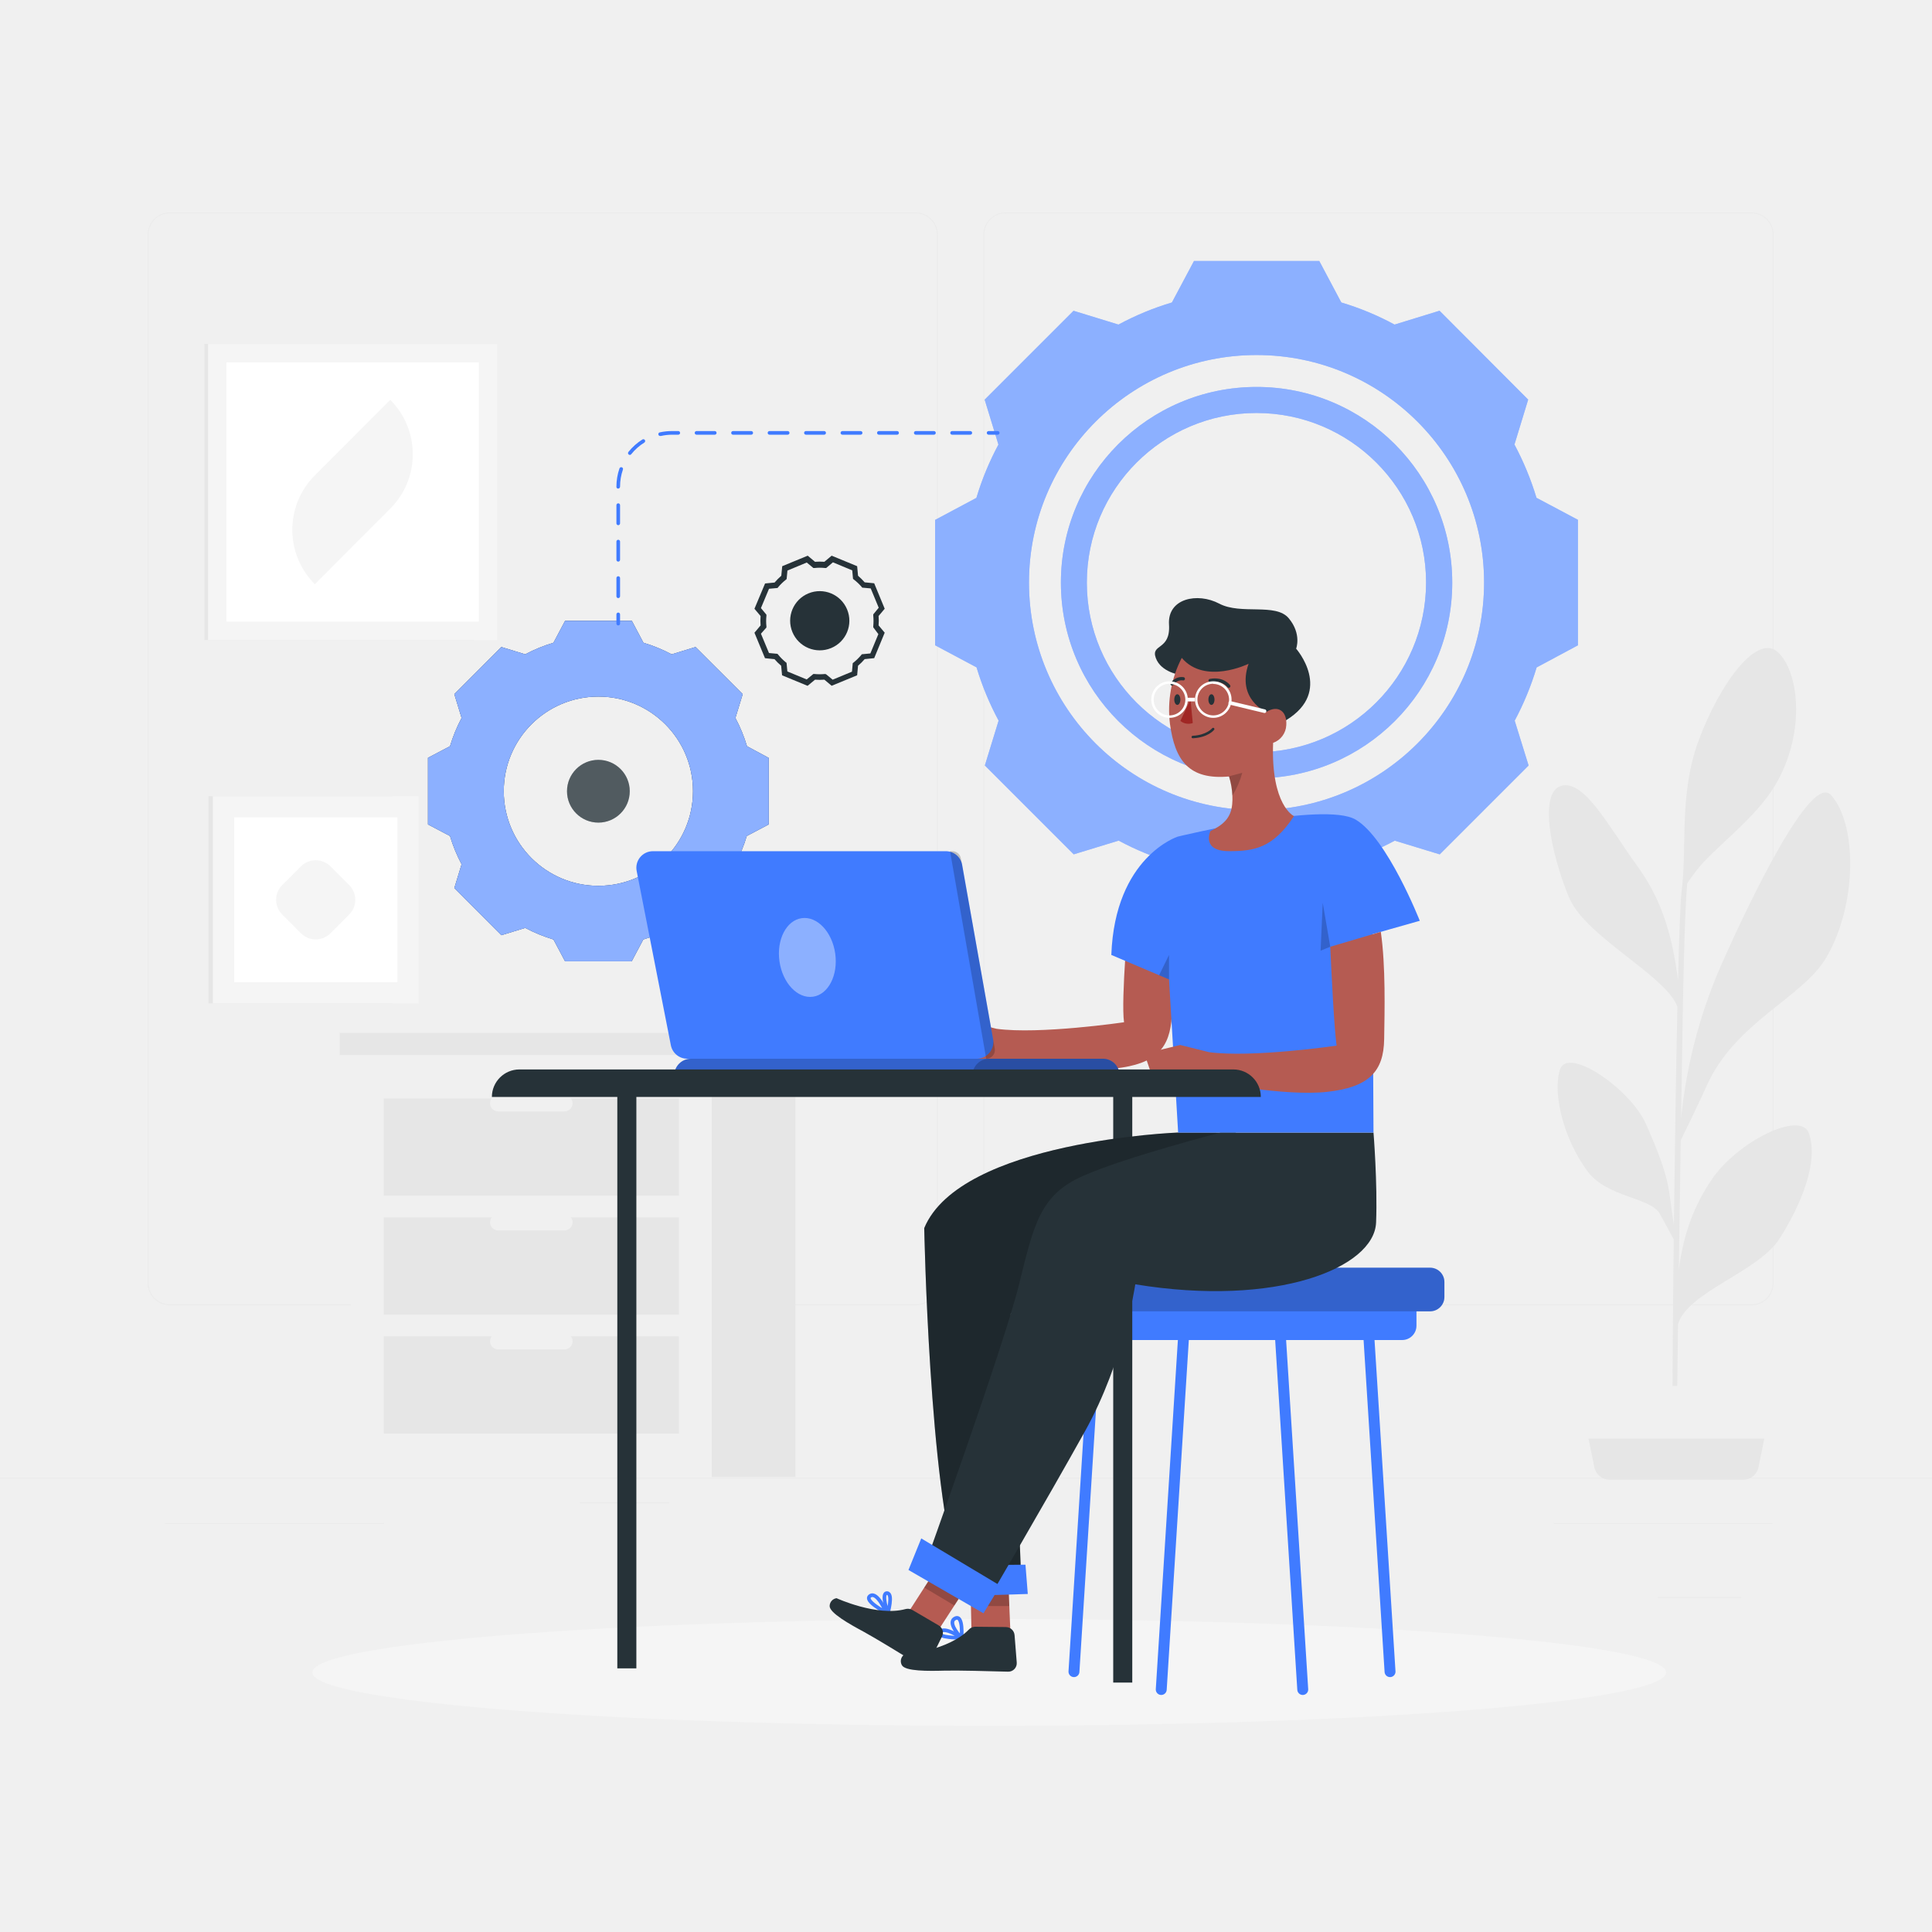
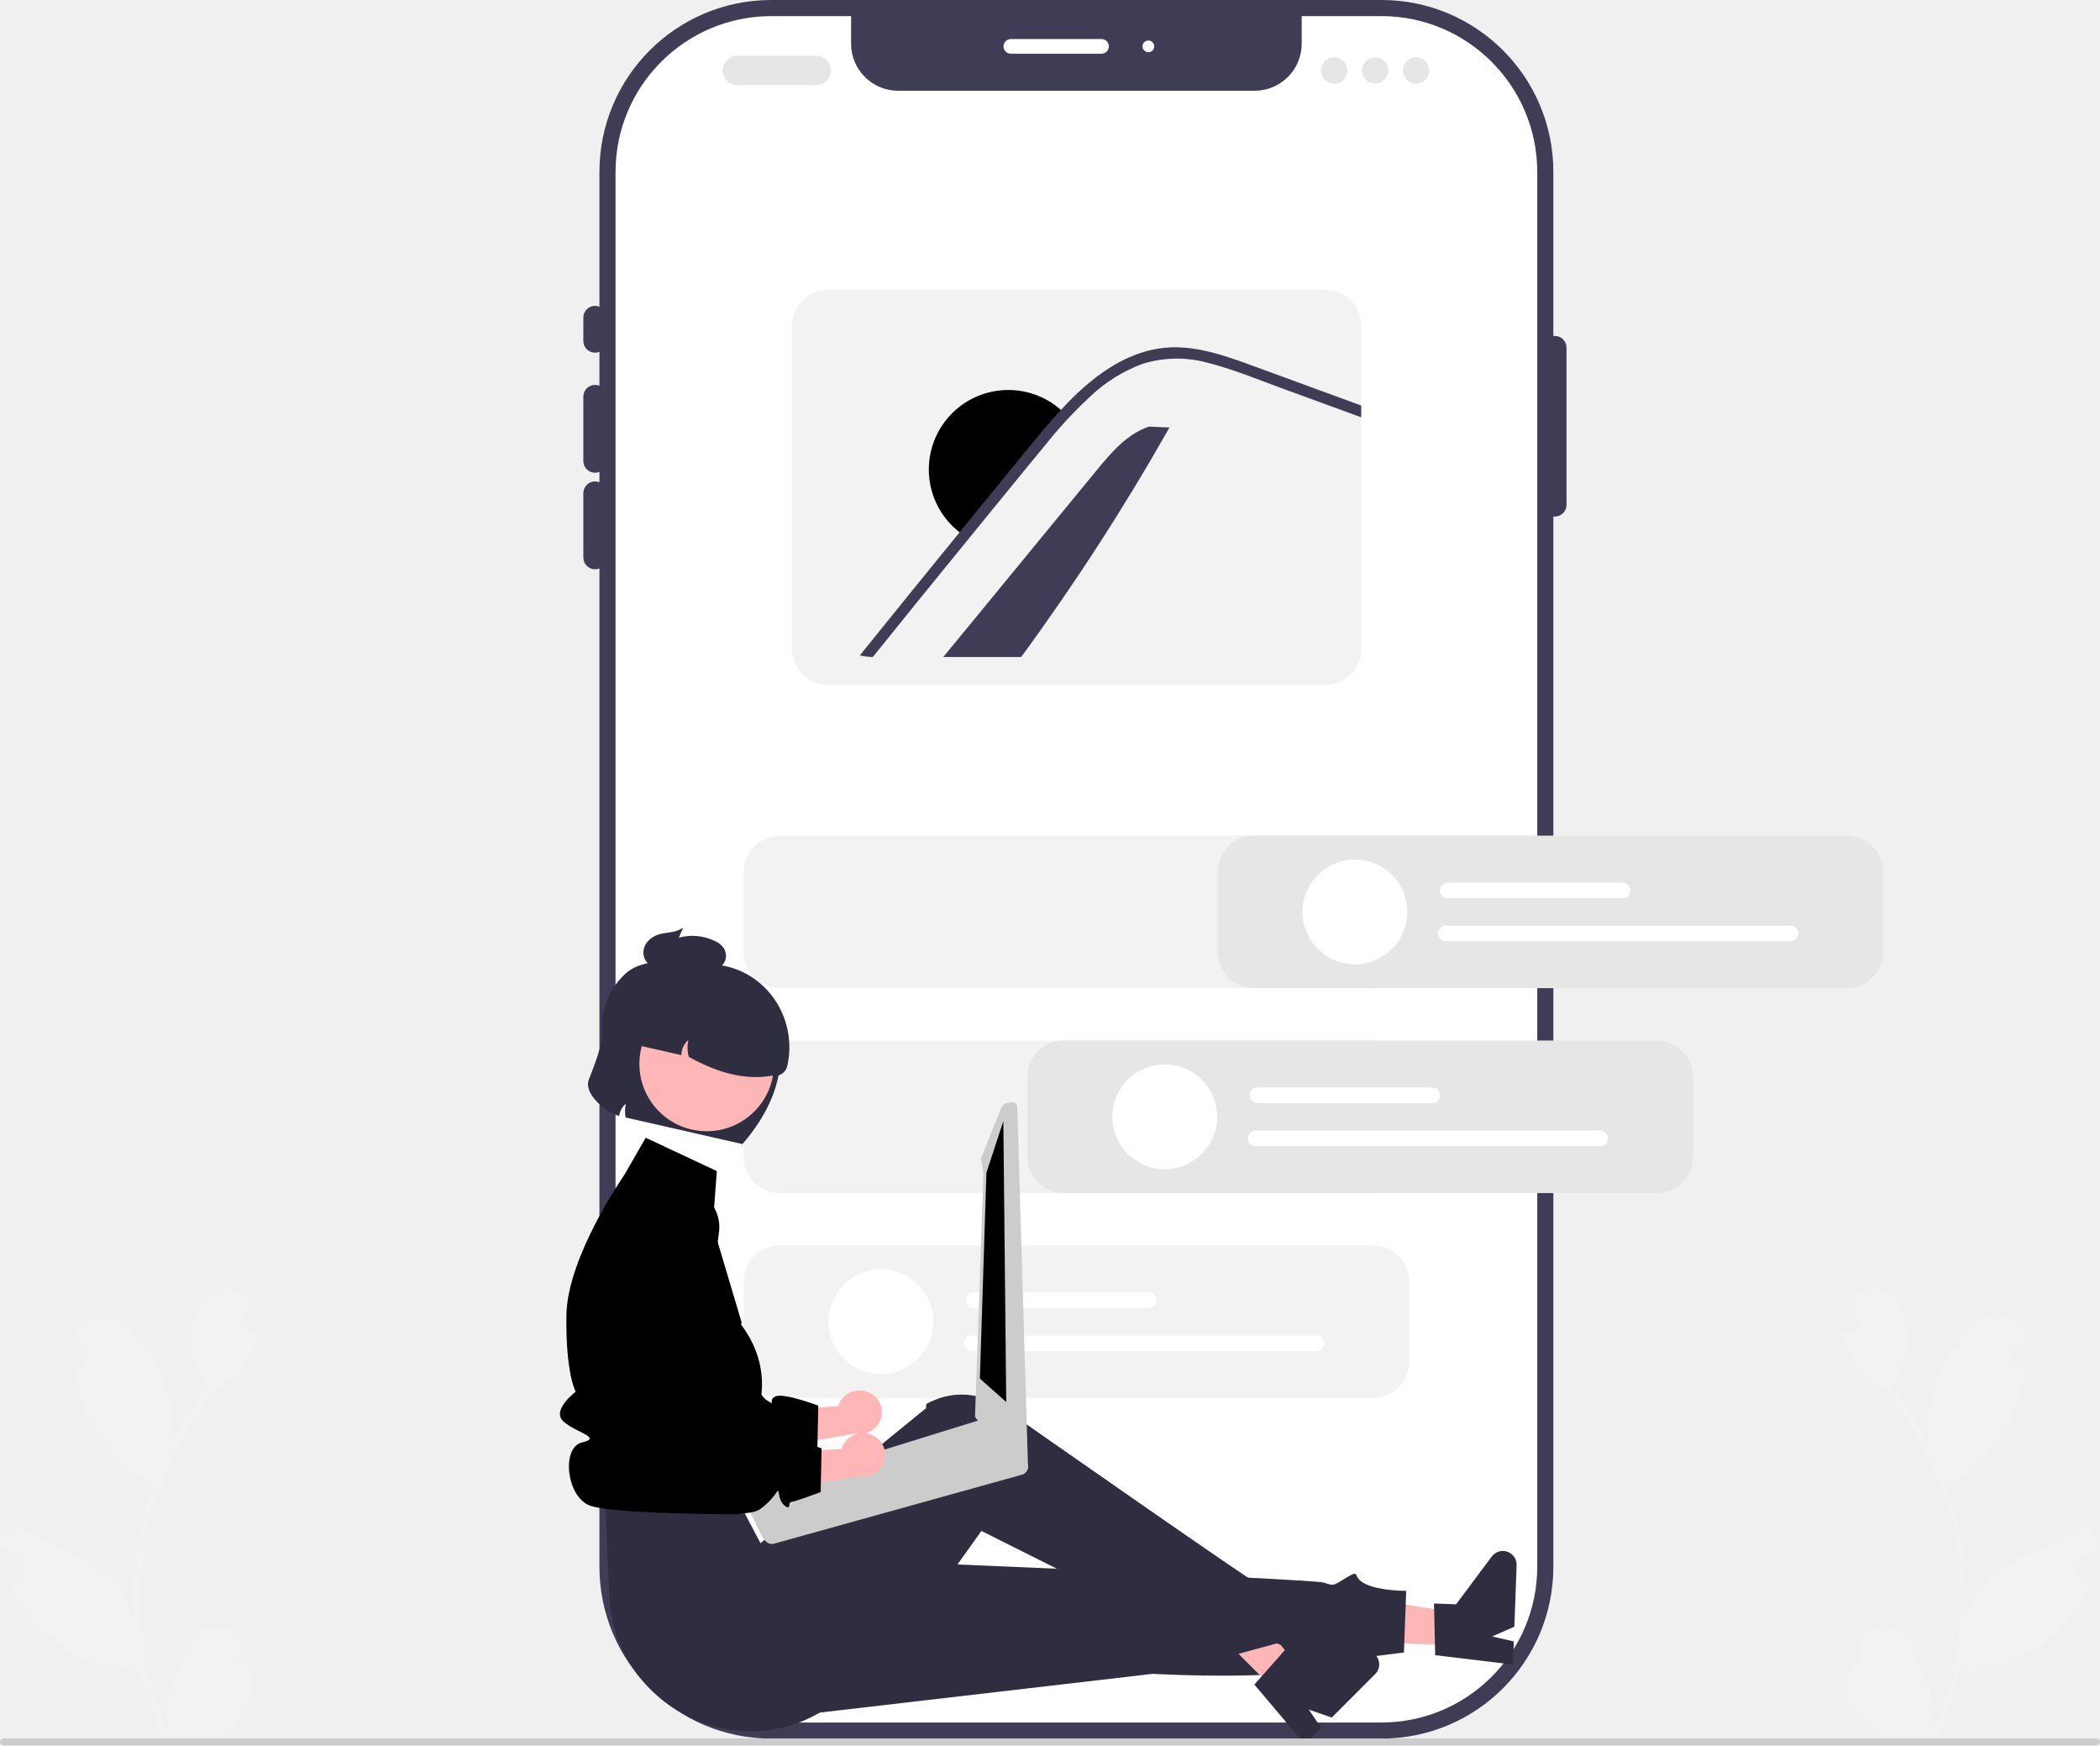
- <svg xmlns="http://www.w3.org/2000/svg" viewBox="0 0 500 500">
-   <g id="freepik--background-complete--inject-31">
-     <g id="freepik--background-complete--inject-1--inject-31">
-       <rect y="382.4" width="500" height="0.25" style="fill:#ebebeb" />
-       <rect x="150.04" y="388.78" width="23.18" height="0.25" style="fill:#ebebeb" />
-       <rect x="402.1" y="394.14" width="56.67" height="0.25" style="fill:#ebebeb" />
-       <rect x="42.72" y="394.14" width="56.67" height="0.25" style="fill:#ebebeb" />
-       <path d="M237,337.8H43.91a5.71,5.71,0,0,1-5.7-5.71V60.66A5.71,5.71,0,0,1,43.91,55H237a5.71,5.71,0,0,1,5.71,5.71h0V332.09A5.71,5.71,0,0,1,237,337.8ZM43.91,55.2a5.46,5.46,0,0,0-5.45,5.46V332.09a5.46,5.46,0,0,0,5.45,5.46H237a5.48,5.48,0,0,0,5.46-5.46V60.66A5.48,5.48,0,0,0,237,55.2Z" style="fill:#ebebeb" />
-       <path d="M453.31,337.8H260.21a5.73,5.73,0,0,1-5.71-5.71V60.66A5.72,5.72,0,0,1,260.21,55h193.1A5.71,5.71,0,0,1,459,60.66V332.09A5.7,5.7,0,0,1,453.31,337.8ZM260.21,55.2a5.48,5.48,0,0,0-5.46,5.46V332.09a5.48,5.48,0,0,0,5.46,5.46h193.1a5.48,5.48,0,0,0,5.46-5.46V60.66a5.48,5.48,0,0,0-5.46-5.46Z" style="fill:#ebebeb" />
-       <rect x="429.04" y="413.31" width="21.6" height="0.25" style="fill:#ebebeb" />
-       <path d="M468.14,293.29c-2.09-6-18.58,2.16-25.23,12.09-4.45,6.61-7.17,13.68-8.43,23.16.15-10.84.32-22.45.49-33.42,1.35-2.73,4.43-9.05,6.66-14,7.4-16.68,25-22.88,31.08-33.42,8-13.8,7.92-34.49,1.14-41.95C468,199.22,448.43,243.1,446.23,248a130.72,130.72,0,0,0-11.17,41.5c.15-10.31.31-19.77.44-27.11.41-23.81.93-31.47,1.16-33.82.82-1.16,1.78-2.5,2.33-3.22,4.72-6.08,15.2-13.32,20.44-22.16,7.65-12.91,6.41-28.36,1.05-34.07-5.61-6-15.53,8.2-20.79,22.28s-3,27.57-4.49,39.27c-.31,2.33-.63,11-.93,23.1-1.6-13-4.78-21.72-10.67-29.84-7.26-10-13.52-22.15-19.49-20.58s-2.76,17.67,2,29c4.21,10.06,25,20.09,28,28.18-.35,16.38-.68,37.17-.91,56.47-1.63-10-.51-10.84-7.22-26.1-4-9.09-20.34-20.3-22.28-14.05s1,18,7.18,26.33c5,6.67,16,6.66,18.59,10.8.59,1,2.56,4.64,3.69,6.79-.27,23.59-.39,44.42-.25,51.53l1.07.07c-.05-1.83.08-13.84.29-29.73,2.68-8.44,20.75-13.38,26.33-22.17C466.45,311.22,470.64,300.49,468.14,293.29Z" style="fill:#e6e6e6" />
-       <path d="M451.15,382.94H416.49a4,4,0,0,1-3.87-3.19l-2.47-12.14h47.4l-2.46,12.14A4,4,0,0,1,451.15,382.94Z" style="fill:#e6e6e6" />
-       <path d="M458.51,372.31H409.13a2.32,2.32,0,0,1-2.32-2.06l-1-9a2.33,2.33,0,0,1,2-2.57h51.68a2.32,2.32,0,0,1,2.34,2.31,2.44,2.44,0,0,1,0,.27l-1,9A2.3,2.3,0,0,1,458.51,372.31Z" style="fill:#f0f0f0" />
-       <rect x="52.91" y="89.01" width="69.8" height="76.64" style="fill:#e6e6e6" />
-       <rect x="53.84" y="89.01" width="74.84" height="76.64" style="fill:#f5f5f5" />
-       <rect x="58.61" y="93.78" width="65.3" height="67.09" style="fill:#fff" />
-       <path d="M81.48,151.19h0a19.92,19.92,0,0,1,0-28.16h0L101,103.47h0a19.92,19.92,0,0,1,0,28.16Z" style="fill:#f5f5f5" />
-       <rect x="53.94" y="206.06" width="47.51" height="53.62" style="fill:#e6e6e6" />
-       <rect x="55.1" y="206.06" width="53.22" height="53.62" style="fill:#f5f5f5" />
-       <rect x="60.6" y="211.55" width="42.24" height="42.65" style="fill:#fff" />
-       <rect x="72.88" y="224.05" width="17.65" height="17.65" rx="5.4" transform="translate(-140.74 125.98) rotate(-45)" style="fill:#f5f5f5" />
-     </g>
-     <rect x="184.21" y="273.04" width="21.65" height="109.21" style="fill:#e6e6e6" />
-     <rect x="90.8" y="273.05" width="93.41" height="109.21" style="fill:#f0f0f0" />
-     <rect x="99.31" y="315.06" width="76.39" height="25.17" style="fill:#e6e6e6" />
-     <rect x="99.31" y="345.85" width="76.39" height="25.17" style="fill:#e6e6e6" />
-     <path d="M128.92,318.44h17.16a2.13,2.13,0,0,0,2.11-2.11h0a2.12,2.12,0,0,0-2.11-2.11H128.92a2.11,2.11,0,0,0-2.1,2.11h0A2.11,2.11,0,0,0,128.92,318.44Z" style="fill:#f0f0f0" />
-     <rect x="99.31" y="284.28" width="76.39" height="25.17" style="fill:#e6e6e6" />
-     <path d="M128.92,287.65h17.16a2.12,2.12,0,0,0,2.11-2.11h0a2.13,2.13,0,0,0-2.11-2.11H128.92a2.11,2.11,0,0,0-2.1,2.11h0A2.11,2.11,0,0,0,128.92,287.65Z" style="fill:#f0f0f0" />
-     <path d="M128.92,349.23h17.16a2.12,2.12,0,0,0,2.11-2.12h0a2.11,2.11,0,0,0-2.11-2.1H128.92a2.1,2.1,0,0,0-2.1,2.1h0A2.11,2.11,0,0,0,128.92,349.23Z" style="fill:#f0f0f0" />
-     <rect x="87.91" y="267.3" width="96.3" height="5.74" style="fill:#e6e6e6" />
-     <rect x="184.21" y="267.31" width="24.67" height="5.74" style="fill:#e0e0e0" />
-   </g>
-   <g id="freepik--Shadow--inject-31">
-     <ellipse cx="256" cy="432.82" rx="175.17" ry="13.82" style="fill:#f5f5f5" />
-   </g>
-   <g id="freepik--Mechanisms--inject-31">
-     <path d="M397.64,128.83a75.74,75.74,0,0,0-5.7-13.79h0l3.55-11.62-22.94-23L360.91,84h0a72.18,72.18,0,0,0-13.78-5.72h0l-5.7-10.73H309l-5.71,10.73A72.83,72.83,0,0,0,289.46,84h0l-11.63-3.57-23,23,3.56,11.63h0a73.79,73.79,0,0,0-5.7,13.79L242,134.56V167l10.73,5.71h0a73.07,73.07,0,0,0,5.71,13.78h0l-3.56,11.61,23,23,11.63-3.55a73.08,73.08,0,0,0,13.79,5.69L309,234h32.48l5.7-10.73h0a73.73,73.73,0,0,0,13.78-5.71l11.64,3.55,23-23L392,186.51h0a74.87,74.87,0,0,0,5.68-13.78h0L408.37,167V134.53Zm-72.46,80.83a58.89,58.89,0,1,1,58.9-58.89,58.9,58.9,0,0,1-58.9,58.89Z" style="fill:#407BFF" />
-     <path d="M325.18,100.14a50.64,50.64,0,1,0,50.66,50.64A50.64,50.64,0,0,0,325.18,100.14Zm0,94.54a43.9,43.9,0,1,1,43.89-43.91h0A44,44,0,0,1,325.18,194.68Z" style="fill:#407BFF" />
-     <path d="M397.64,128.83a75.74,75.74,0,0,0-5.7-13.79h0l3.55-11.62-22.94-23L360.91,84h0a72.18,72.18,0,0,0-13.78-5.72h0l-5.7-10.73H309l-5.71,10.73A72.83,72.83,0,0,0,289.46,84h0l-11.63-3.57-23,23,3.56,11.63h0a73.79,73.79,0,0,0-5.7,13.79L242,134.56V167l10.73,5.71h0a73.07,73.07,0,0,0,5.71,13.78h0l-3.56,11.61,23,23,11.63-3.55a73.08,73.08,0,0,0,13.79,5.69L309,234h32.48l5.7-10.73h0a73.73,73.73,0,0,0,13.78-5.71l11.64,3.55,23-23L392,186.51h0a74.87,74.87,0,0,0,5.68-13.78h0L408.37,167V134.53Zm-72.46,80.83a58.89,58.89,0,1,1,58.9-58.89,58.9,58.9,0,0,1-58.9,58.89Z" style="fill:#fff;opacity:0.4" />
-     <path d="M325.18,100.14a50.64,50.64,0,1,0,50.66,50.64A50.64,50.64,0,0,0,325.18,100.14Zm0,94.54a43.9,43.9,0,1,1,43.89-43.91h0A44,44,0,0,1,325.18,194.68Z" style="fill:#fff;opacity:0.4" />
-     <path d="M193.32,193.12a39.58,39.58,0,0,0-3-7.31l1.89-6.17L180,167.45l-6.17,1.89a39.54,39.54,0,0,0-7.31-3l-3-5.66H146.24l-3,5.66a39.54,39.54,0,0,0-7.31,3l-6.17-1.89-12.18,12.19,1.88,6.17a40.2,40.2,0,0,0-3,7.31l-5.7,3v17.24l5.7,3a39.5,39.5,0,0,0,3,7.31l-1.88,6.17,12.18,12.19,6.17-1.89a40.24,40.24,0,0,0,7.31,3l3,5.65h17.24l3-5.65a40.24,40.24,0,0,0,7.31-3l6.17,1.89,12.19-12.19-1.89-6.17a39.58,39.58,0,0,0,3-7.31l5.69-3V196.15Zm-38.46,36.13a24.49,24.49,0,1,1,24.49-24.49,24.5,24.5,0,0,1-24.49,24.49Z" style="fill:#263238" />
-     <path d="M193.32,193.12a39.58,39.58,0,0,0-3-7.31l1.89-6.17L180,167.45l-6.17,1.89a39.54,39.54,0,0,0-7.31-3l-3-5.66H146.24l-3,5.66a39.54,39.54,0,0,0-7.31,3l-6.17-1.89-12.18,12.19,1.88,6.17a40.2,40.2,0,0,0-3,7.31l-5.7,3v17.24l5.7,3a39.5,39.5,0,0,0,3,7.31l-1.88,6.17,12.18,12.19,6.17-1.89a40.24,40.24,0,0,0,7.31,3l3,5.65h17.24l3-5.65a40.24,40.24,0,0,0,7.31-3l6.17,1.89,12.19-12.19-1.89-6.17a39.58,39.58,0,0,0,3-7.31l5.69-3V196.15Zm-38.46,36.13a24.49,24.49,0,1,1,24.49-24.49,24.5,24.5,0,0,1-24.49,24.49Z" style="fill:#407BFF" />
-     <path d="M154.86,196.65a8.12,8.12,0,1,0,8.12,8.12h0A8.12,8.12,0,0,0,154.86,196.65Z" style="fill:#263238" />
-     <path d="M193.32,193.12a39.58,39.58,0,0,0-3-7.31l1.89-6.17L180,167.45l-6.17,1.89a39.54,39.54,0,0,0-7.31-3l-3-5.66H146.24l-3,5.66a39.54,39.54,0,0,0-7.31,3l-6.17-1.89-12.18,12.19,1.88,6.17a40.2,40.2,0,0,0-3,7.31l-5.7,3v17.24l5.7,3a39.5,39.5,0,0,0,3,7.31l-1.88,6.17,12.18,12.19,6.17-1.89a40.24,40.24,0,0,0,7.31,3l3,5.65h17.24l3-5.65a40.24,40.24,0,0,0,7.31-3l6.17,1.89,12.19-12.19-1.89-6.17a39.58,39.58,0,0,0,3-7.31l5.69-3V196.15Zm-38.46,36.13a24.49,24.49,0,1,1,24.49-24.49,24.5,24.5,0,0,1-24.49,24.49Z" style="fill:#fff;opacity:0.4" />
-     <path d="M154.86,196.65a8.12,8.12,0,1,0,8.12,8.12h0A8.12,8.12,0,0,0,154.86,196.65Z" style="fill:#fff;opacity:0.2" />
-     <path d="M209,177.49l-6.6-2.72-.24-2.48a15.34,15.34,0,0,1-1.72-1.7l-2.46-.25-2.73-6.59,1.59-1.89a14.09,14.09,0,0,1,0-2.43l-1.59-1.88L198,151l2.46-.24A16.34,16.34,0,0,1,202.2,149l.24-2.47,6.6-2.72,1.88,1.58a16.42,16.42,0,0,1,2.43,0l1.88-1.58,6.6,2.72.23,2.47a17.35,17.35,0,0,1,1.72,1.71l2.46.24,2.72,6.59-1.58,1.88a14.09,14.09,0,0,1,0,2.43l1.58,1.89-2.72,6.59-2.46.25a15.43,15.43,0,0,1-1.72,1.71l-.23,2.47-6.6,2.72-1.88-1.58a16.29,16.29,0,0,1-2.42,0Zm4.78-3,1.71,1.41,5-2.07.2-2.21.24-.18a14.37,14.37,0,0,0,1.93-1.89l.18-.23,2.21-.21,2.07-5L226,162.35v-.29a13.84,13.84,0,0,0,0-2.73V159l1.41-1.72-2.07-5-2.2-.2-.19-.24A13.72,13.72,0,0,0,221,150l-.24-.19-.2-2.2-5-2.08L213.82,147h-.29a12.46,12.46,0,0,0-2.73,0h-.3l-1.71-1.42-5,2.08-.21,2.2-.22.19a13.27,13.27,0,0,0-1.94,1.88l-.19.24-2.21.2-2.09,5,1.42,1.71v.29a12.46,12.46,0,0,0,0,2.73v.3L196.93,164l2.08,5,2.2.21.19.22a13.11,13.11,0,0,0,1.93,1.94l.23.18.21,2.22,5,2.07,1.72-1.41h.29a13.84,13.84,0,0,0,2.73,0Z" style="fill:#263238" />
-     <path d="M215.09,167.72a7.66,7.66,0,1,1,4.14-10h0a7.65,7.65,0,0,1-4.13,10Z" style="fill:#263238" />
-     <path d="M160,161.86a.47.47,0,0,1-.47-.47V159a.47.47,0,0,1,.94,0v2.35A.47.47,0,0,1,160,161.86Z" style="fill:#407BFF" />
-     <path d="M160,154.79a.47.47,0,0,1-.47-.47V149.6a.47.47,0,0,1,.94,0v4.72A.47.47,0,0,1,160,154.79Zm0-9.44a.47.47,0,0,1-.47-.47v-4.72a.47.47,0,0,1,.94,0v4.72A.47.47,0,0,1,160,145.35Zm0-9.43a.48.48,0,0,1-.47-.48v-4.71a.47.47,0,1,1,.94,0v4.71A.48.48,0,0,1,160,135.92Zm0-9.47a.44.44,0,0,1-.47-.44v-.07a14.48,14.48,0,0,1,.79-4.72.48.48,0,0,1,.6-.29.46.46,0,0,1,.29.6,13.43,13.43,0,0,0-.74,4.41A.51.51,0,0,1,160,126.45Zm3-8.72a.45.45,0,0,1-.29-.1.47.47,0,0,1-.08-.66,14.48,14.48,0,0,1,3.62-3.23.47.47,0,0,1,.5.8,13.33,13.33,0,0,0-3.38,3A.5.5,0,0,1,163.08,117.73Zm7.85-4.9a.47.47,0,0,1-.1-.93,14.2,14.2,0,0,1,3.12-.34h1.67a.47.47,0,1,1,0,.94H174a13.61,13.61,0,0,0-2.92.32Zm80.19-.33H246.4a.47.47,0,0,1,0-.94h4.72a.47.47,0,1,1,0,.94Zm-9.44,0H237a.47.47,0,1,1,0-.94h4.71a.47.47,0,1,1,0,.94Zm-9.43,0h-4.72a.47.47,0,0,1,0-.94h4.72a.47.47,0,1,1,0,.94Zm-9.44,0h-4.72a.47.47,0,0,1,0-.94h4.72a.47.47,0,1,1,0,.94Zm-9.44,0h-4.72a.47.47,0,0,1,0-.94h4.72a.47.47,0,1,1,0,.94Zm-9.44,0h-4.71a.47.47,0,1,1,0-.94h4.71a.47.47,0,1,1,0,.94Zm-9.43,0h-4.72a.47.47,0,0,1,0-.94h4.72a.47.47,0,1,1,0,.94Zm-9.44,0h-4.72a.47.47,0,0,1,0-.94h4.72a.47.47,0,1,1,0,.94Z" style="fill:#407BFF" />
-     <path d="M258.21,112.5h-2.36a.47.47,0,0,1,0-.94h2.36a.47.47,0,1,1,0,.94Z" style="fill:#407BFF" />
-   </g>
-   <g id="freepik--Character--inject-31">
-     <rect x="159.75" y="277.69" width="4.93" height="154.07" transform="translate(324.44 709.46) rotate(180)" style="fill:#263238" />
-     <path d="M285.17,335.52h81.42a0,0,0,0,1,0,0v11.29a0,0,0,0,1,0,0H285.17a3.71,3.71,0,0,1-3.71-3.71v-3.87A3.71,3.71,0,0,1,285.17,335.52Z" transform="translate(648.04 682.32) rotate(180)" style="fill:#407BFF" />
-     <line x1="359.74" y1="432.62" x2="353.84" y2="339.37" style="fill:none;stroke:#407BFF;stroke-linecap:round;stroke-linejoin:round;stroke-width:2.826px" />
-     <line x1="337.15" y1="437.24" x2="331.25" y2="343.99" style="fill:none;stroke:#407BFF;stroke-linecap:round;stroke-linejoin:round;stroke-width:2.826px" />
-     <line x1="277.94" y1="432.62" x2="283.84" y2="339.37" style="fill:none;stroke:#407BFF;stroke-linecap:round;stroke-linejoin:round;stroke-width:2.826px" />
-     <line x1="300.53" y1="437.24" x2="306.43" y2="343.99" style="fill:none;stroke:#407BFF;stroke-linecap:round;stroke-linejoin:round;stroke-width:2.826px" />
-     <path d="M292.39,328.08h81.42a0,0,0,0,1,0,0v11.29a0,0,0,0,1,0,0H292.39a3.71,3.71,0,0,1-3.71-3.71v-3.87A3.71,3.71,0,0,1,292.39,328.08Z" transform="translate(662.49 667.45) rotate(180)" style="fill:#407BFF" />
-     <path d="M292.39,328.08h81.42a0,0,0,0,1,0,0v11.29a0,0,0,0,1,0,0H292.39a3.71,3.71,0,0,1-3.71-3.71v-3.87A3.71,3.71,0,0,1,292.39,328.08Z" transform="translate(662.49 667.45) rotate(180)" style="opacity:0.2" />
-     <rect x="288.1" y="281.37" width="4.93" height="154.07" transform="translate(581.13 716.82) rotate(180)" style="fill:#263238" />
-     <path d="M304.9,293.1s-56.35,2.12-65.71,24.74c0,0,1.3,67.37,8.84,89.48l16.13-1.83L261.58,340l58.29-46.88Z" style="fill:#263238" />
-     <path d="M304.9,293.1s-56.35,2.12-65.71,24.74c0,0,1.3,67.37,8.84,89.48l16.13-1.83L261.58,340l58.29-46.88Z" style="opacity:0.2" />
-     <polygon points="261.49 422.35 251.42 422.35 251.28 415.64 251.18 410.38 261.02 410.98 261.21 415.64 261.49 422.35" style="fill:#b55b52" />
-     <polygon points="261.21 415.64 251.28 415.64 251.18 410.38 261.02 410.98 261.21 415.64" style="opacity:0.2" />
-     <polygon points="265.99 412.52 244.43 413.17 240.5 405.17 265.39 404.94 265.99 412.52" style="fill:#407BFF" />
-     <path d="M248.84,423.87s.52-5.91-1.54-5.09S247.54,422.62,248.84,423.87Z" style="fill:none;stroke:#407BFF;stroke-miterlimit:10;stroke-width:0.942px" />
-     <path d="M248.84,423.87s-4.43-3.1-5.56-1.52S248.84,423.87,248.84,423.87Z" style="fill:none;stroke:#407BFF;stroke-miterlimit:10;stroke-width:0.942px" />
-     <path d="M252.35,421l8,.08a2.28,2.28,0,0,1,2.22,2.1l.56,7.07a2.19,2.19,0,0,1-2.23,2.38c-4.33-.13-13.24-.36-16.4-.27-4.23.12-10.24.19-11.1-1.42a2.09,2.09,0,0,1,.51-2.66s11.53-1.07,16.83-6.55A2.27,2.27,0,0,1,252.35,421Z" style="fill:#263238" />
-     <path d="M355.46,293.1s1.07,13.13.67,23.28c-.46,11.7-25.65,22-62.32,16,0,0-2.86,19.77-13,38s-26,45.26-26,45.26l-15.6-10.15s20.54-57,24.45-72.82,5.46-23.41,16.64-28.35,35.63-11.22,35.63-11.22Z" style="fill:#263238" />
-     <polygon points="248.84 412.66 246.99 415.5 242.92 421.77 235.11 417.22 239.2 410.86 240.79 408.4 248.84 412.66" style="fill:#b55b52" />
-     <polygon points="248.84 412.66 246.99 415.5 239.2 410.86 240.79 408.4 248.84 412.66" style="opacity:0.2" />
-     <polygon points="258.87 410.38 238.42 398.14 235.11 406.31 254.52 417.52 258.87 410.38" style="fill:#407BFF" />
-     <path d="M229.76,417.52s1.49-5.12-.18-5.22S229.76,417.52,229.76,417.52Z" style="fill:none;stroke:#407BFF;stroke-miterlimit:10;stroke-width:0.942px" />
-     <path d="M229.37,417.33s-2.31-5.56-4.17-4.32S229.37,417.33,229.37,417.33Z" style="fill:none;stroke:#407BFF;stroke-miterlimit:10;stroke-width:0.942px" />
-     <path d="M236.12,416.66l6.82,4a2.19,2.19,0,0,1,.85,2.87l-3.09,6.27a2.21,2.21,0,0,1-3.13.9c-3.67-2.26-11.24-6.89-14-8.38-3.72-2-8.93-4.92-8.86-6.71a2.08,2.08,0,0,1,1.79-2s10.48,4.82,17.83,2.82A2.33,2.33,0,0,1,236.12,416.66Z" style="fill:#263238" />
-     <path d="M292.16,235.72s-2.1,22.94-1.26,28.84c0,0-21.92,3.21-33,1.69l-7.42-1.86-9.28,2.27,2.53,7.35h7.42s5.4,1.52,7.76,0c0,0,18.55,3.71,29.51,2.53s14.36-5.35,14.85-13.66c.46-8,5.73-25.82,1.52-29.87Z" style="fill:#b55b52" />
-     <path d="M367.44,238.3s-8.41-21.36-16.59-26.18-46.06,4.4-46.06,4.4-16.25,5.23-17.18,30.62l14.93,6.33,2.36,39.63h50.56l-.27-51.33Z" style="fill:#407BFF" />
-     <path d="M305.48,174.66s-5-.63-6.36-4.38,3.86-1.86,3.42-8.64,7.35-8.4,13-5.42,14.62-.27,18,3.8,1.9,7.86,1.9,7.86,9.72,11-2.6,18.51S305.48,174.66,305.48,174.66Z" style="fill:#263238" />
-     <path d="M334.88,211.21c-5.4,8.23-10.26,9.08-16.77,9.07-7.31,0-4.86-5.19-4.86-5.19,3.06-1.53,5.29-3.17,5.64-6.94a14.88,14.88,0,0,0,.05-2.2,19.54,19.54,0,0,0-.87-5c-10.35.94-14-4.11-15.29-13.64a29.33,29.33,0,0,1,3.06-17.05c6,7.06,17.29,1.53,17.29,1.53-3.17,9.17,4.59,12.46,4.59,12.46,3-1.88,5.4-.24,5.17,3.41a5.1,5.1,0,0,1-3.41,4.59C328.89,208.5,334.88,211.21,334.88,211.21Z" style="fill:#b55b52" />
-     <path d="M308.69,191.06a.32.32,0,0,1-.32-.3.32.32,0,0,1,.3-.34c3.62-.19,5-1.93,5.05-1.95a.31.31,0,0,1,.44-.05.32.32,0,0,1,.06.45c-.06.08-1.58,2-5.51,2.19Z" style="fill:#263238" />
-     <path d="M308.69,187.12l-.59-6.07-2.62,5.52A3.28,3.28,0,0,0,308.69,187.12Z" style="fill:#a02724" />
-     <path d="M312.73,181.05c0,.76.35,1.38.79,1.38s.79-.62.79-1.38-.35-1.38-.79-1.38S312.73,180.29,312.73,181.05Z" style="fill:#263238" />
-     <ellipse cx="304.69" cy="181.05" rx="0.79" ry="1.38" style="fill:#263238" />
-     <path d="M318,178a.41.41,0,0,1-.35-.18c-.05-.08-1.36-1.84-4.4-1.28a.42.42,0,0,1-.5-.34.44.44,0,0,1,.34-.5c3.6-.66,5.19,1.53,5.26,1.63a.43.43,0,0,1-.35.67Z" style="fill:#263238" />
-     <path d="M303.35,177.44a.46.46,0,0,1-.2-.05.42.42,0,0,1-.18-.57,3.31,3.31,0,0,1,3.33-1.57.42.42,0,0,1,.36.48.41.41,0,0,1-.47.36,2.48,2.48,0,0,0-2.46,1.12A.45.45,0,0,1,303.35,177.44Z" style="fill:#263238" />
-     <path d="M302.67,185.78a4.73,4.73,0,1,1,4.74-4.73A4.73,4.73,0,0,1,302.67,185.78Zm0-8.83a4.1,4.1,0,1,0,4.1,4.1A4.1,4.1,0,0,0,302.67,177Z" style="fill:#fff" />
-     <path d="M314,185.78a4.73,4.73,0,1,1,4.73-4.73A4.74,4.74,0,0,1,314,185.78Zm0-8.83a4.1,4.1,0,1,0,4.09,4.1A4.11,4.11,0,0,0,314,177Z" style="fill:#fff" />
-     <line x1="307.41" y1="181.05" x2="309.23" y2="181.05" style="fill:none;stroke:#fff;stroke-miterlimit:10;stroke-width:0.942px" />
-     <line x1="318.39" y1="181.92" x2="327.26" y2="184.05" style="fill:none;stroke:#fff;stroke-linecap:round;stroke-linejoin:round;stroke-width:0.942px" />
-     <path d="M321.5,200a22.6,22.6,0,0,1-2.56,5.91,19.54,19.54,0,0,0-.87-5Z" style="opacity:0.2" />
-     <polygon points="302.54 253.47 302.54 247.14 299.98 252.39 302.54 253.47" style="opacity:0.2" />
-     <polygon points="344.27 245.02 342.32 233.63 341.77 246.03 344.27 245.02" style="opacity:0.2" />
-     <path d="M358.22,268.92c-.12,8.33-3.87,12.48-14.84,13.66s-29.51-2.53-29.51-2.53c-2.36,1.52-7.76,0-7.76,0h-7.42l-2.52-7.35,9.27-2.26,7.42,1.85c11.13,1.52,33.05-1.68,33.05-1.68-.63-4.42-1.34-18.85-1.64-25.59l13.08-3.87C358.64,250,358.33,261.74,358.22,268.92Z" style="fill:#b55b52" />
-     <path d="M164.77,225.42l8.85,45.11a4.32,4.32,0,0,0,4.23,3.47h74.93a4.3,4.3,0,0,0,4.23-5.06l-8-45.11a4.29,4.29,0,0,0-4.23-3.54H169A4.29,4.29,0,0,0,164.77,225.42Z" style="fill:#407BFF" />
-     <path d="M245.87,220.29,255.23,274h0a2.24,2.24,0,0,0,2.21-2.64l-8.77-49.23a2.23,2.23,0,0,0-2.21-1.84Z" style="opacity:0.2" />
-     <path d="M174.5,278.31H289.74a4.3,4.3,0,0,0-4.31-4.31H178.83A4.32,4.32,0,0,0,174.5,278.31Z" style="fill:#407BFF" />
-     <path d="M251.67,278.31h38.07a4.3,4.3,0,0,0-4.31-4.31H256A4.32,4.32,0,0,0,251.67,278.31Z" style="opacity:0.2" />
-     <path d="M201.73,248.82c.81,5.61,4.69,9.7,8.67,9.13s6.55-5.59,5.75-11.2-4.69-9.7-8.67-9.13S200.92,243.2,201.73,248.82Z" style="fill:#fff;opacity:0.4" />
-     <path d="M174.5,278.31H289.74a4.3,4.3,0,0,0-4.31-4.31H178.83A4.32,4.32,0,0,0,174.5,278.31Z" style="opacity:0.2" />
-     <path d="M127.3,283.89h199a7.12,7.12,0,0,0-7.12-7.12H134.43a7.13,7.13,0,0,0-7.13,7.12Z" style="fill:#263238" />
-   </g>
+ <svg xmlns="http://www.w3.org/2000/svg" data-name="Layer 1" width="717.67" height="596.329" viewBox="0 0 717.67 596.329">
+   <rect x="204.855" width="326" height="594" rx="58.728" fill="#3f3d56" />
+   <path d="M766.52,210.568v476.54a53.292,53.292,0,0,1-53.23,53.23h-208.54a53.292,53.292,0,0,1-53.23-53.23v-476.54a53.292,53.292,0,0,1,53.23-53.23h27.27v9.42a16.081,16.081,0,0,0,16.08,16.08h121.84a16.081,16.081,0,0,0,16.08-16.08v-9.42h27.27A53.292,53.292,0,0,1,766.52,210.568Z" transform="translate(-241.165 -151.8354)" fill="#fff" />
+   <path d="M444.52,272.335a4.005,4.005,0,0,1-4-4v-8a4,4,0,0,1,8,0v8A4.005,4.005,0,0,1,444.52,272.335Z" transform="translate(-241.165 -151.8354)" fill="#3f3d56" />
+   <path d="M444.52,313.357a4.005,4.005,0,0,1-4-4V287.335a4,4,0,0,1,8,0v22.021A4.005,4.005,0,0,1,444.52,313.357Z" transform="translate(-241.165 -151.8354)" fill="#3f3d56" />
+   <path d="M444.52,346.335a4.005,4.005,0,0,1-4-4V320.314a4,4,0,0,1,8,0v22.021A4.005,4.005,0,0,1,444.52,346.335Z" transform="translate(-241.165 -151.8354)" fill="#3f3d56" />
+   <path d="M772.52,328.335a4.005,4.005,0,0,1-4-4V270.602a4,4,0,0,1,8,0v53.733A4.005,4.005,0,0,1,772.52,328.335Z" transform="translate(-241.165 -151.8354)" fill="#3f3d56" />
+   <path d="M617.612,170.181h-31a2.5,2.5,0,0,1,0-5h31a2.5,2.5,0,0,1,0,5Z" transform="translate(-241.165 -151.8354)" fill="#fff" />
+   <circle cx="392.447" cy="15.846" r="2" fill="#fff" />
+   <path d="M873.917,720.853a3.564,3.564,0,0,0,2.524-6.201c-.093-.356-.16-.612-.253-.968a9.575,9.575,0,0,1,17.749-.336c4.318,9.846,9.881,20.028,7.267,30.943,17.594-38.227,11.037-85.508-15.81-117.8-7.374-3.971-13.387-11.093-15.014-19.414,3.642,1.195,8.14-1.8,5.374-5.598-1.197-1.45-2.405-2.889-3.602-4.339,13.65-14.818,30.301,8.108,15.31,28.074a114.265,114.265,0,0,1,13.024,19.951,48.043,48.043,0,0,1,2.656-22.342c2.682-6.649,7.775-12.276,12.252-18.044,5.443-7.029,16.813-3.918,17.639,4.928-5.069,1.72-5.659,9.071.166,10.02-1.367,16.483-11.982,31.721-26.732,39.085a114.71,114.71,0,0,1,6.725,47.885c2.435-19.011,22.771-23.812,36.944-31.494a5.549,5.549,0,0,1,8.516,5.54,32.051,32.051,0,0,0-5.589,3.017,4.844,4.844,0,0,0,2.335,8.821c-7.011,17.839-25.462,29.949-44.529,30.064a117.929,117.929,0,0,1-7.701,23.201l-28.298.269c-.104-.313-.199-.637-.293-.951a32.153,32.153,0,0,0,7.826-.541c-7.008-8.139-12.407-12.274-8.483-23.767Z" transform="translate(-241.165 -151.8354)" fill="#f2f2f2" />
+   <path d="M326.162,720.853a3.564,3.564,0,0,1-2.524-6.201c.093-.356.16-.612.253-.968a9.575,9.575,0,0,0-17.749-.336c-4.318,9.846-9.881,20.028-7.267,30.943-17.594-38.227-11.037-85.508,15.81-117.8,7.374-3.971,13.387-11.093,15.014-19.414-3.642,1.195-8.14-1.8-5.374-5.598,1.197-1.45,2.405-2.889,3.602-4.339-13.65-14.818-30.301,8.108-15.31,28.074a114.265,114.265,0,0,0-13.024,19.951,48.043,48.043,0,0,0-2.656-22.342c-2.682-6.649-7.775-12.276-12.252-18.044-5.443-7.029-16.813-3.918-17.639,4.928,5.069,1.72,5.659,9.071-.166,10.02,1.367,16.483,11.982,31.721,26.732,39.085a114.71,114.71,0,0,0-6.725,47.885c-2.435-19.011-22.771-23.812-36.944-31.494a5.549,5.549,0,0,0-8.516,5.54,32.051,32.051,0,0,1,5.589,3.017,4.844,4.844,0,0,1-2.335,8.821c7.011,17.839,25.462,29.949,44.529,30.064a117.929,117.929,0,0,0,7.701,23.201l28.298.269c.104-.313.199-.637.293-.951a32.153,32.153,0,0,1-7.826-.541c7.008-8.139,12.407-12.274,8.483-23.767Z" transform="translate(-241.165 -151.8354)" fill="#f2f2f2" />
+   <path d="M520.106,180.908h-27a5,5,0,0,1,0-10h27a5,5,0,0,1,0,10Z" transform="translate(-241.165 -151.8354)" fill="#e6e6e6" />
+   <circle cx="455.941" cy="24.073" r="4.5" fill="#e6e6e6" />
+   <circle cx="469.941" cy="24.073" r="4.5" fill="#e6e6e6" />
+   <circle cx="483.941" cy="24.073" r="4.5" fill="#e6e6e6" />
+   <path d="M693.959,250.793h-169.7a12.417,12.417,0,0,0-12.4,12.4v110.31a12.417,12.417,0,0,0,12.4,12.4h169.7a12.411,12.411,0,0,0,12.4-12.4v-110.31A12.411,12.411,0,0,0,693.959,250.793Z" transform="translate(-241.165 -151.8354)" fill="#f2f2f2" />
+   <path d="M640.832,297.884a791.404,791.404,0,0,1-50.682,78.42H563.538q26.146-31.853,52.332-63.706c5.008-6.114,10.443-12.52,17.955-15.005Z" transform="translate(-241.165 -151.8354)" fill="#3f3d56" />
+   <path d="M605.466,293.536c-2.776,2.892-5.435,5.901-7.939,9.026-5.513,6.638-10.948,13.335-16.402,20.013-3.397,4.154-6.794,8.308-10.152,12.462a24.789,24.789,0,0,1-3.028-2.29A27.161,27.161,0,0,1,602.651,290.974,25.035,25.035,0,0,1,605.466,293.536Z" transform="translate(-241.165 -151.8354)" fill="#000000" />
+   <path d="M706.359,290.382v4.03l-1.8-.66-25.33-9.26c-8.25-3.01-16.48-6.45-25-8.62a39.402,39.402,0,0,0-22.64.29,51.95,51.95,0,0,0-17.64,10.95c-2.25,2.08-4.43,4.21-6.54,6.42-.69.73-1.38,1.46-2.06,2.19-2.04,2.22-4.01,4.49-5.88,6.84-5.51,6.64-10.95,13.34-16.4,20.01-3.4,4.16-6.8,8.31-10.16,12.46q-16.83,20.595-33.46,41.27a19.537,19.537,0,0,1-4.43-.56q16.965-21.075,34.09-42.04.39-.48.78-.96c1.34-1.67,2.71-3.35,4.07-5.02q8.535-10.455,17.08-20.89c4.14-5.06,8.25-10.14,12.71-14.94.27-.31.55-.61.84-.92.43-.46.86-.91,1.3-1.38,9.69-10.01,21.78-18.86,36.26-19.1,8.52-.13,16.75,2.57,24.67,5.42,8.53,3.09,17.03,6.23,25.55,9.35Z" transform="translate(-241.165 -151.8354)" fill="#3f3d56" />
+   <path d="M710.35,629.454H507.691a12.413,12.413,0,0,1-12.399-12.399V589.742a12.413,12.413,0,0,1,12.399-12.399H710.35a12.413,12.413,0,0,1,12.399,12.399v27.313A12.413,12.413,0,0,1,710.35,629.454Z" transform="translate(-241.165 -151.8354)" fill="#f2f2f2" />
+   <path d="M710.35,489.454H507.691a12.413,12.413,0,0,1-12.399-12.399V449.742a12.413,12.413,0,0,1,12.399-12.399H710.35a12.413,12.413,0,0,1,12.399,12.399v27.313A12.413,12.413,0,0,1,710.35,489.454Z" transform="translate(-241.165 -151.8354)" fill="#f2f2f2" />
+   <path d="M710.35,559.454H507.691a12.413,12.413,0,0,1-12.399-12.399V519.742a12.413,12.413,0,0,1,12.399-12.399H710.35a12.413,12.413,0,0,1,12.399,12.399v27.313A12.413,12.413,0,0,1,710.35,559.454Z" transform="translate(-241.165 -151.8354)" fill="#f2f2f2" />
+   <path d="M633.641,598.724H573.93a2.671,2.671,0,0,1,0-5.342H633.641a2.671,2.671,0,0,1,0,5.342Z" transform="translate(-241.165 -151.8354)" fill="#fff" />
+   <path d="M691.072,613.415H573.262a2.671,2.671,0,0,1,0-5.342h117.81a2.671,2.671,0,0,1,0,5.342Z" transform="translate(-241.165 -151.8354)" fill="#fff" />
+   <circle cx="301.042" cy="451.563" r="17.909" fill="#fff" />
+   <path d="M538.216,627.589a7.744,7.744,0,0,0-10.203,3.547,7.431,7.431,0,0,0-.44,1.147l-26.969,1.612-3.997,13.972,36.706-6.202a7.723,7.723,0,0,0,8.487-4.106A7.391,7.391,0,0,0,538.4,627.676Q538.309,627.631,538.216,627.589Z" transform="translate(-241.165 -151.8354)" fill="#ffb6b6" />
+   <path d="M478.687,558.67l0,0a13.373,13.373,0,0,0-18.045,9.162l-7.415,29.943,1.395,52.384s38.702,7.426,45.199,2.653,5.887-8.327,6.497-4.774,3.399,5.045,3.437,3.631.354-1.172,1.973-1.598,8.765-3.06,8.765-3.06l.32-14.935s-11.814-4.479-14.68-3.142.61,3.554-2.866,1.336-3.856-9.216-4.45-2.909-2.334,7.482-4.94,4.677-14.681-1.013-14.681-1.013l7.683-58.23A13.373,13.373,0,0,0,478.687,558.67Z" transform="translate(-241.165 -151.8354)" fill="#000000" />
+   <polygon points="498.157 562.178 498.564 551.148 456.212 544.329 455.612 560.608 498.157 562.178" fill="#ffb6b6" />
+   <path d="M731.634,717.334l-.402-17.661,7.55.279,12.189-16.327a4.719,4.719,0,0,1,8.498,2.997l-.774,20.98-7.602,3.341,7.416,1.687-.292,7.91Z" transform="translate(-241.165 -151.8354)" fill="#2f2e41" />
+   <path d="M500.963,739.308,635.106,723.709s57.927,3.346,71.519-5.496l14.332-1.809.777-21.053s-8.764.065-13.803-2.283-1.537-5.221-6.341-2.396-4.297,3.164-8.011,1.866-174.05-8.261-174.05-8.261Z" transform="translate(-241.165 -151.8354)" fill="#2f2e41" />
+   <polygon points="436.563 578.337 444.363 570.527 417.953 536.724 406.441 548.25 436.563 578.337" fill="#ffb6b6" />
+   <path d="M669.833,727.378l11.717-13.22,5.345,5.339,20.04-3.679a4.719,4.719,0,0,1,4.192,7.977l-14.836,14.854-7.845-2.721,4.289,6.281-5.594,5.6Z" transform="translate(-241.165 -151.8354)" fill="#2f2e41" />
+   <path d="M448.039,665.843l1.334,31c1.57,36.493,41.759,58.581,72.923,39.527q.862-.527,1.729-1.091s11.814-3.173,11.456-8.197,2.528-7.47,5.082-6.1S576.558,674.89,576.558,674.89s69.482,34.659,84.81,42.818l16.173-4.407s6.087,2.875,3.894-1.283-2.586-2.167-3.26-6.697-2.397-10.147-3.442-9.911-85.957-59.195-85.957-59.195-13.833-14-30.993-4.756c-.357,1.358-.052,1.405-.052,1.405l-56.684,46.189-8.009-15.211Z" transform="translate(-241.165 -151.8354)" fill="#2f2e41" />
+   <path d="M486.138,551.94l-24.304-11.39-7.276,12.661s-19.542,27.887-19.825,48.005,3.185,26.101,3.185,26.101-8.426,6.299-4.213,10.15,13.54,5.512,6.376,7.181-5.348,18.569,2.652,21.569,50.964,2.974,50.964,2.974a7.651,7.651,0,0,1,1.89-7.534c3.331-3.339,6.331-.943,3.331-6.141s-8-2.198-4-9.198,3.999-9.092,3.999-9.092,8.154-15.519-4.128-32.355c-.749-1.026-.119-1.066-.119-1.066l-9.918-33.236Z" transform="translate(-241.165 -151.8354)" fill="#000000" />
+   <path d="M446.971,504.046c.206,5.134-3.03,12.407-4.623,16.793-1.703,4.689,5.679,10.913,10.405,12.276a6.989,6.989,0,0,1,2.289-4.197,11.967,11.967,0,0,0-.087,4.708l39.948,9.094c7.187-8.322,14.413-20.287,12.837-34.717a14.04,14.04,0,0,0-6.761-14l-20.195-11.931c-8.59-1.956-19.408-3.136-25.613,2.179A24.575,24.575,0,0,0,446.971,504.046Z" transform="translate(-241.165 -151.8354)" fill="#2f2e41" />
+   <circle cx="241.514" cy="363.489" r="23" fill="#ffb6b6" />
+   <path d="M455.734,503.036l-1.11,4.875,19.404,4.417a7.156,7.156,0,0,1,2.386-5.21,12.192,12.192,0,0,0,.139,5.785c10.464,5.872,19.896,7.952,28.354,6.455a4.431,4.431,0,0,0,5.304-3.337v0c3.403-14.947-5.512-30.225-20.386-33.935a27.997,27.997,0,0,0-34.09,20.949Z" transform="translate(-241.165 -151.8354)" fill="#2f2e41" />
+   <path d="M467.079,470.871c2.559-.555,5.266-.421,7.579-2.154l-1.517,3.482a17.626,17.626,0,0,1,12.585,1.257,6.73,6.73,0,0,1,2.849,2.412,4.957,4.957,0,0,1,.375,4.269,4.641,4.641,0,0,1-2.718,2.581,8.963,8.963,0,0,1-3.326.348q-7.083-.165-14.166-.33a10.591,10.591,0,0,1-5.225-1.015,5.22,5.22,0,0,1-2.424-5.183C461.542,473.373,464.52,471.426,467.079,470.871Z" transform="translate(-241.165 -151.8354)" fill="#2f2e41" />
+   <path d="M591.844,651.131a.981.981,0,0,0-.188-.173,2.012,2.012,0,0,0-.616-.482l-1.683-.901-11.173-12.405a2.806,2.806,0,0,0-2.098-.201l-.029.009-4.786,1.48-4.116,1.277-5.75,1.782L522.237,653.646l-25.745,7.971a2.785,2.785,0,0,0-1.829,3.448,2.898,2.898,0,0,0,.588,1.044l.819.912,1.718,1.914,3.981,8.25,1.105,1.233a2.775,2.775,0,0,0,2.866.804L590.554,655.638a2.824,2.824,0,0,0,1.29-4.507Z" transform="translate(-241.165 -151.8354)" fill="#ccc" />
+   <path d="M586.808,528.426l-1.642.266a1.728,1.728,0,0,0-1.119.695l-.724,1.012-6.527,16.322a1.728,1.728,0,0,0-.297,1.288l.765,4.65-2.89,83.006a1.748,1.748,0,0,0,.647,1.084l12.673,16.952.296.235.638.5a1.756,1.756,0,0,0,1.147.365l1.077-.051a1.73,1.73,0,0,0,1.265-.645,1.704,1.704,0,0,0,.359-1.37L588.799,529.846a1.725,1.725,0,0,0-1.982-1.422Z" transform="translate(-241.165 -151.8354)" fill="#ccc" />
+   <polygon points="342.893 383.04 337.111 400.653 334.874 471.007 343.874 479.007 342.893 383.04" fill="#000000" />
+   <path d="M539.345,642.192a7.744,7.744,0,0,0-10.203,3.547,7.431,7.431,0,0,0-.44,1.147l-26.969,1.612-3.997,13.972,36.706-6.202a7.723,7.723,0,0,0,8.487-4.106,7.391,7.391,0,0,0-3.401-9.883Q539.437,642.234,539.345,642.192Z" transform="translate(-241.165 -151.8354)" fill="#ffb6b6" />
+   <path d="M479.816,573.272l0,0a13.373,13.373,0,0,0-18.045,9.162l-7.415,29.943,1.395,52.384s38.702,7.426,45.199,2.653,5.887-8.327,6.497-4.774,3.399,5.045,3.437,3.631.354-1.172,1.973-1.598,8.765-3.06,8.765-3.06l.32-14.935s-11.814-4.479-14.68-3.142.61,3.554-2.866,1.336-3.856-9.216-4.45-2.909-2.334,7.482-4.94,4.677-14.681-1.013-14.681-1.013l7.683-58.23A13.373,13.373,0,0,0,479.816,573.272Z" transform="translate(-241.165 -151.8354)" fill="#000000" />
+   <path d="M241.165,746.975a1.186,1.186,0,0,0,1.19,1.19h715.29a1.19,1.19,0,0,0,0-2.38H242.355A1.187,1.187,0,0,0,241.165,746.975Z" transform="translate(-241.165 -151.8354)" fill="#ccc" />
+   <path d="M872.35,489.454H669.691a12.413,12.413,0,0,1-12.399-12.399V449.742a12.413,12.413,0,0,1,12.399-12.399H872.35a12.413,12.413,0,0,1,12.399,12.399v27.313A12.413,12.413,0,0,1,872.35,489.454Z" transform="translate(-241.165 -151.8354)" fill="#e6e6e6" />
+   <path d="M795.641,458.724H735.93a2.671,2.671,0,1,1,0-5.342H795.641a2.671,2.671,0,1,1,0,5.342Z" transform="translate(-241.165 -151.8354)" fill="#fff" />
+   <path d="M853.072,473.415H735.262a2.671,2.671,0,1,1,0-5.342h117.81a2.671,2.671,0,0,1,0,5.342Z" transform="translate(-241.165 -151.8354)" fill="#fff" />
+   <circle cx="463.042" cy="311.563" r="17.909" fill="#fff" />
+   <path d="M807.35,559.454H604.691a12.413,12.413,0,0,1-12.399-12.399V519.742a12.413,12.413,0,0,1,12.399-12.399H807.35a12.413,12.413,0,0,1,12.399,12.399v27.313A12.413,12.413,0,0,1,807.35,559.454Z" transform="translate(-241.165 -151.8354)" fill="#e6e6e6" />
+   <path d="M730.641,528.724H670.93a2.671,2.671,0,1,1,0-5.342H730.641a2.671,2.671,0,0,1,0,5.342Z" transform="translate(-241.165 -151.8354)" fill="#fff" />
+   <path d="M788.072,543.415H670.262a2.671,2.671,0,0,1,0-5.342h117.81a2.671,2.671,0,0,1,0,5.342Z" transform="translate(-241.165 -151.8354)" fill="#fff" />
+   <circle cx="398.042" cy="381.563" r="17.909" fill="#fff" />
</svg>
